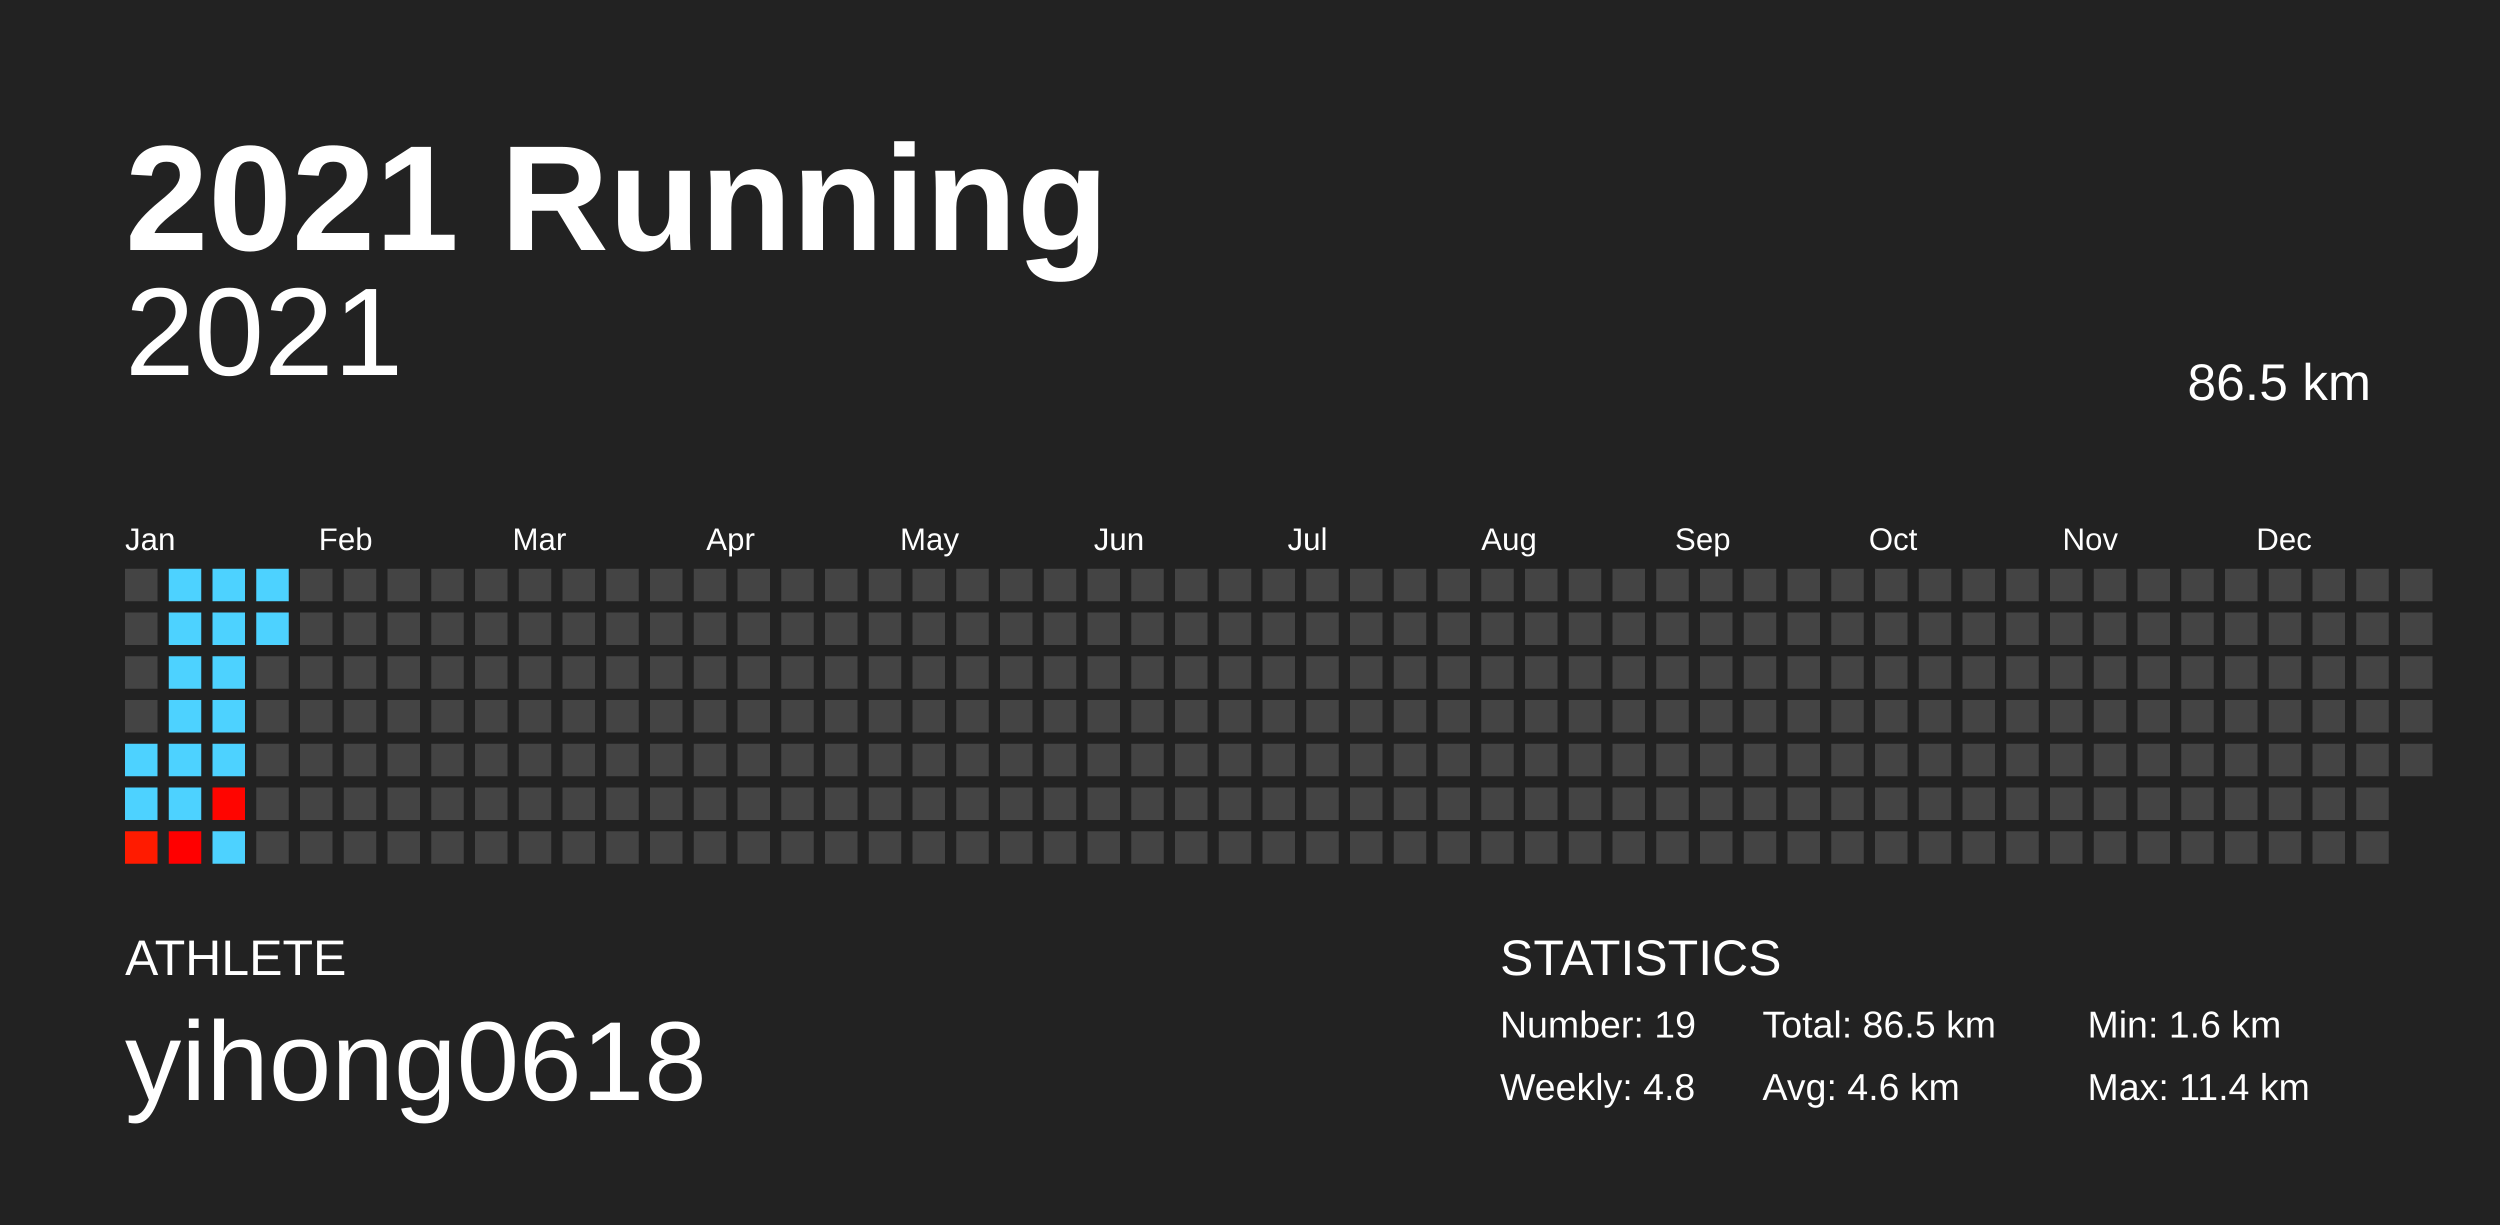
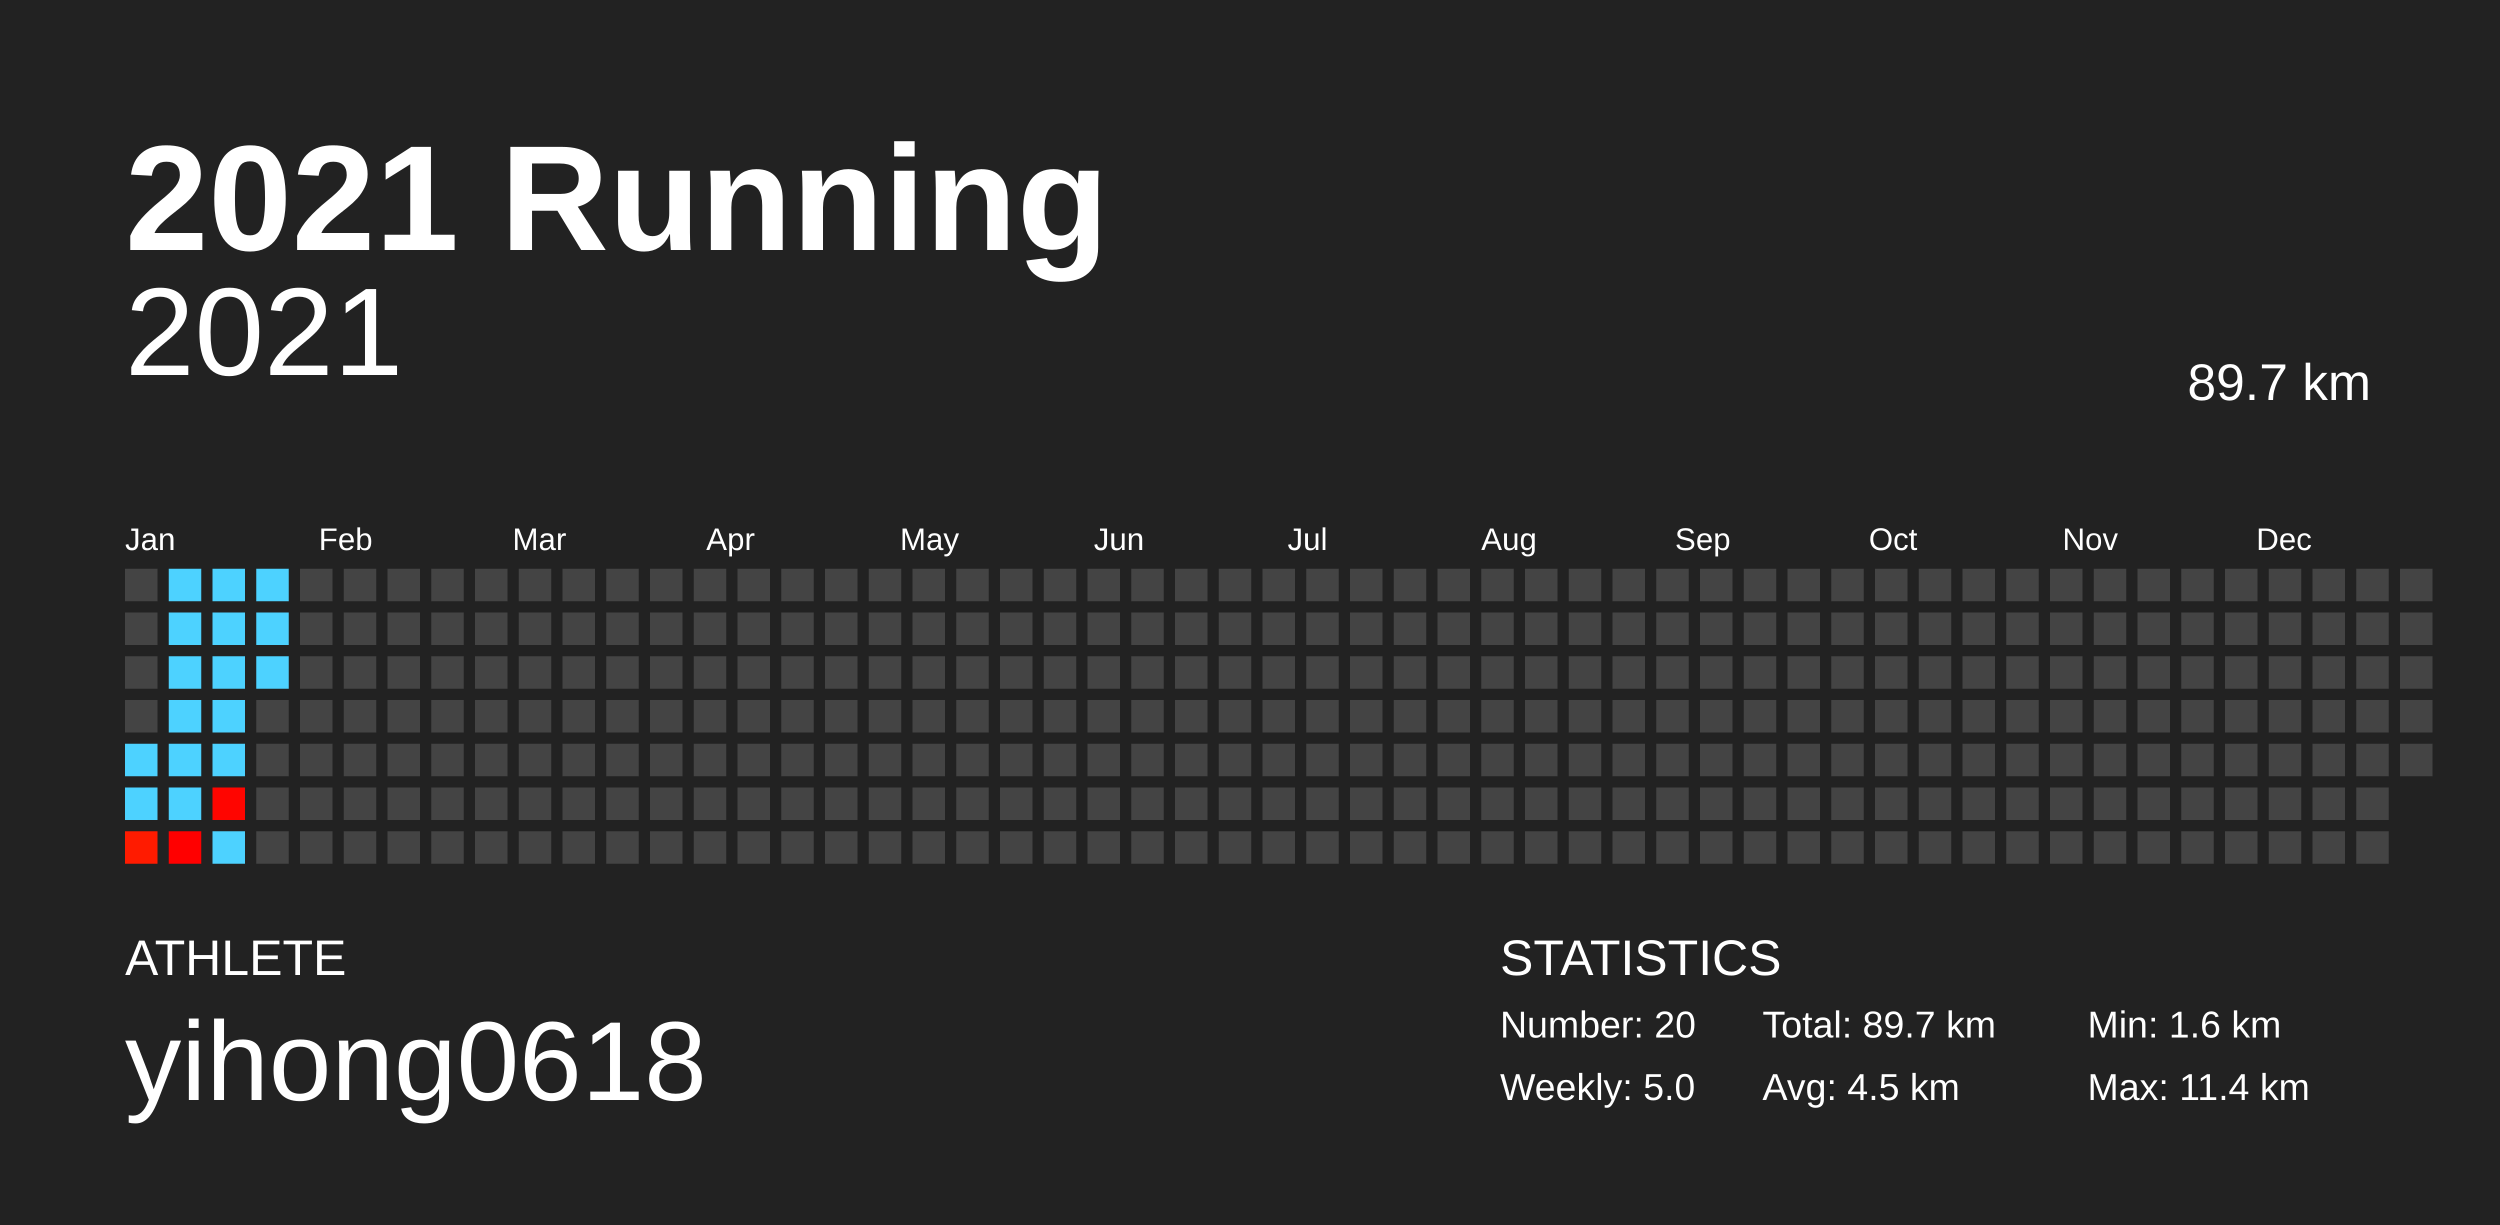
<svg xmlns="http://www.w3.org/2000/svg" baseProfile="full" height="98mm" version="1.1" viewBox="0,0,200,98" width="200mm">
  <defs />
  <rect fill="#222222" height="98" width="200" x="0" y="0" />
  <text fill="#FFFFFF" style="font-size:12px; font-family:Arial; font-weight:bold;" x="10" y="20">2021 Running</text>
  <text fill="#FFFFFF" style="font-size:4px; font-family:Arial" x="10" y="78">ATHLETE</text>
  <text fill="#FFFFFF" style="font-size:9px; font-family:Arial" x="10" y="88">yihong0618</text>
  <text fill="#FFFFFF" style="font-size:4px; font-family:Arial" x="120" y="78">STATISTICS</text>
-   <text fill="#FFFFFF" style="font-size:3px; font-family:Arial" x="120" y="83">Number: 19</text>
-   <text fill="#FFFFFF" style="font-size:3px; font-family:Arial" x="120" y="88">Weekly: 4.8</text>
-   <text fill="#FFFFFF" style="font-size:3px; font-family:Arial" x="141" y="83">Total: 86.5 km</text>
-   <text fill="#FFFFFF" style="font-size:3px; font-family:Arial" x="141" y="88">Avg: 4.6 km</text>
+   <text fill="#FFFFFF" style="font-size:3px; font-family:Arial" x="120" y="83">Number: 20</text>
+   <text fill="#FFFFFF" style="font-size:3px; font-family:Arial" x="120" y="88">Weekly: 5.0</text>
+   <text fill="#FFFFFF" style="font-size:3px; font-family:Arial" x="141" y="83">Total: 89.7 km</text>
+   <text fill="#FFFFFF" style="font-size:3px; font-family:Arial" x="141" y="88">Avg: 4.5 km</text>
  <text fill="#FFFFFF" style="font-size:3px; font-family:Arial" x="167" y="83">Min: 1.6 km</text>
  <text fill="#FFFFFF" style="font-size:3px; font-family:Arial" x="167" y="88">Max: 11.4 km</text>
  <text alignment-baseline="hanging" fill="#FFFFFF" style="font-size:10.0px; font-family:Arial;" x="10" y="30">2021</text>
-   <text alignment-baseline="hanging" fill="#FFFFFF" style="font-size:4.125px; font-family:Arial;" x="175" y="32">86.5 km</text>
+   <text alignment-baseline="hanging" fill="#FFFFFF" style="font-size:4.125px; font-family:Arial;" x="175" y="32">89.7 km</text>
  <text fill="#FFFFFF" style="font-size:2.5px; font-family:Arial" x="10.0" y="44">Jan</text>
  <text fill="#FFFFFF" style="font-size:2.5px; font-family:Arial" x="25.5" y="44">Feb</text>
  <text fill="#FFFFFF" style="font-size:2.5px; font-family:Arial" x="41.0" y="44">Mar</text>
  <text fill="#FFFFFF" style="font-size:2.5px; font-family:Arial" x="56.5" y="44">Apr</text>
  <text fill="#FFFFFF" style="font-size:2.5px; font-family:Arial" x="72.0" y="44">May</text>
  <text fill="#FFFFFF" style="font-size:2.5px; font-family:Arial" x="87.5" y="44">Jun</text>
  <text fill="#FFFFFF" style="font-size:2.5px; font-family:Arial" x="103.0" y="44">Jul</text>
  <text fill="#FFFFFF" style="font-size:2.5px; font-family:Arial" x="118.5" y="44">Aug</text>
  <text fill="#FFFFFF" style="font-size:2.5px; font-family:Arial" x="134.0" y="44">Sep</text>
  <text fill="#FFFFFF" style="font-size:2.5px; font-family:Arial" x="149.5" y="44">Oct</text>
  <text fill="#FFFFFF" style="font-size:2.5px; font-family:Arial" x="165.0" y="44">Nov</text>
  <text fill="#FFFFFF" style="font-size:2.5px; font-family:Arial" x="180.5" y="44">Dec</text>
  <rect fill="#444444" height="2.6" width="2.6" x="10.0" y="45.5" />
  <rect fill="#444444" height="2.6" width="2.6" x="10.0" y="49.0" />
  <rect fill="#444444" height="2.6" width="2.6" x="10.0" y="52.5" />
  <rect fill="#444444" height="2.6" width="2.6" x="10.0" y="56.0" />
  <rect fill="#4dd2ff" height="2.6" width="2.6" x="10.0" y="59.5" />
  <rect fill="#4dd2ff" height="2.6" width="2.6" x="10.0" y="63.0" />
  <rect fill="#ff1b00" height="2.6" width="2.6" x="10.0" y="66.5" />
  <rect fill="#4dd2ff" height="2.6" width="2.6" x="13.5" y="45.5" />
  <rect fill="#4dd2ff" height="2.6" width="2.6" x="13.5" y="49.0" />
  <rect fill="#4dd2ff" height="2.6" width="2.6" x="13.5" y="52.5" />
  <rect fill="#4dd2ff" height="2.6" width="2.6" x="13.5" y="56.0" />
  <rect fill="#4dd2ff" height="2.6" width="2.6" x="13.5" y="59.5" />
  <rect fill="#4dd2ff" height="2.6" width="2.6" x="13.5" y="63.0" />
  <rect fill="#ff0000" height="2.6" width="2.6" x="13.5" y="66.5" />
  <rect fill="#4dd2ff" height="2.6" width="2.6" x="17.0" y="45.5" />
  <rect fill="#4dd2ff" height="2.6" width="2.6" x="17.0" y="49.0" />
  <rect fill="#4dd2ff" height="2.6" width="2.6" x="17.0" y="52.5" />
  <rect fill="#4dd2ff" height="2.6" width="2.6" x="17.0" y="56.0" />
  <rect fill="#4dd2ff" height="2.6" width="2.6" x="17.0" y="59.5" />
  <rect fill="#ff0500" height="2.6" width="2.6" x="17.0" y="63.0" />
  <rect fill="#4dd2ff" height="2.6" width="2.6" x="17.0" y="66.5" />
  <rect fill="#4dd2ff" height="2.6" width="2.6" x="20.5" y="45.5" />
  <rect fill="#4dd2ff" height="2.6" width="2.6" x="20.5" y="49.0" />
-   <rect fill="#444444" height="2.6" width="2.6" x="20.5" y="52.5" />
+   <rect fill="#4dd2ff" height="2.6" width="2.6" x="20.5" y="52.5" />
  <rect fill="#444444" height="2.6" width="2.6" x="20.5" y="56.0" />
  <rect fill="#444444" height="2.6" width="2.6" x="20.5" y="59.5" />
  <rect fill="#444444" height="2.6" width="2.6" x="20.5" y="63.0" />
  <rect fill="#444444" height="2.6" width="2.6" x="20.5" y="66.5" />
  <rect fill="#444444" height="2.6" width="2.6" x="24.0" y="45.5" />
  <rect fill="#444444" height="2.6" width="2.6" x="24.0" y="49.0" />
  <rect fill="#444444" height="2.6" width="2.6" x="24.0" y="52.5" />
  <rect fill="#444444" height="2.6" width="2.6" x="24.0" y="56.0" />
  <rect fill="#444444" height="2.6" width="2.6" x="24.0" y="59.5" />
  <rect fill="#444444" height="2.6" width="2.6" x="24.0" y="63.0" />
  <rect fill="#444444" height="2.6" width="2.6" x="24.0" y="66.5" />
  <rect fill="#444444" height="2.6" width="2.6" x="27.5" y="45.5" />
  <rect fill="#444444" height="2.6" width="2.6" x="27.5" y="49.0" />
  <rect fill="#444444" height="2.6" width="2.6" x="27.5" y="52.5" />
  <rect fill="#444444" height="2.6" width="2.6" x="27.5" y="56.0" />
  <rect fill="#444444" height="2.6" width="2.6" x="27.5" y="59.5" />
  <rect fill="#444444" height="2.6" width="2.6" x="27.5" y="63.0" />
  <rect fill="#444444" height="2.6" width="2.6" x="27.5" y="66.5" />
  <rect fill="#444444" height="2.6" width="2.6" x="31.0" y="45.5" />
  <rect fill="#444444" height="2.6" width="2.6" x="31.0" y="49.0" />
  <rect fill="#444444" height="2.6" width="2.6" x="31.0" y="52.5" />
  <rect fill="#444444" height="2.6" width="2.6" x="31.0" y="56.0" />
  <rect fill="#444444" height="2.6" width="2.6" x="31.0" y="59.5" />
  <rect fill="#444444" height="2.6" width="2.6" x="31.0" y="63.0" />
  <rect fill="#444444" height="2.6" width="2.6" x="31.0" y="66.5" />
  <rect fill="#444444" height="2.6" width="2.6" x="34.5" y="45.5" />
  <rect fill="#444444" height="2.6" width="2.6" x="34.5" y="49.0" />
  <rect fill="#444444" height="2.6" width="2.6" x="34.5" y="52.5" />
  <rect fill="#444444" height="2.6" width="2.6" x="34.5" y="56.0" />
  <rect fill="#444444" height="2.6" width="2.6" x="34.5" y="59.5" />
  <rect fill="#444444" height="2.6" width="2.6" x="34.5" y="63.0" />
  <rect fill="#444444" height="2.6" width="2.6" x="34.5" y="66.5" />
  <rect fill="#444444" height="2.6" width="2.6" x="38.0" y="45.5" />
  <rect fill="#444444" height="2.6" width="2.6" x="38.0" y="49.0" />
  <rect fill="#444444" height="2.6" width="2.6" x="38.0" y="52.5" />
  <rect fill="#444444" height="2.6" width="2.6" x="38.0" y="56.0" />
  <rect fill="#444444" height="2.6" width="2.6" x="38.0" y="59.5" />
  <rect fill="#444444" height="2.6" width="2.6" x="38.0" y="63.0" />
  <rect fill="#444444" height="2.6" width="2.6" x="38.0" y="66.5" />
  <rect fill="#444444" height="2.6" width="2.6" x="41.5" y="45.5" />
  <rect fill="#444444" height="2.6" width="2.6" x="41.5" y="49.0" />
  <rect fill="#444444" height="2.6" width="2.6" x="41.5" y="52.5" />
  <rect fill="#444444" height="2.6" width="2.6" x="41.5" y="56.0" />
  <rect fill="#444444" height="2.6" width="2.6" x="41.5" y="59.5" />
  <rect fill="#444444" height="2.6" width="2.6" x="41.5" y="63.0" />
  <rect fill="#444444" height="2.6" width="2.6" x="41.5" y="66.5" />
  <rect fill="#444444" height="2.6" width="2.6" x="45.0" y="45.5" />
  <rect fill="#444444" height="2.6" width="2.6" x="45.0" y="49.0" />
  <rect fill="#444444" height="2.6" width="2.6" x="45.0" y="52.5" />
  <rect fill="#444444" height="2.6" width="2.6" x="45.0" y="56.0" />
  <rect fill="#444444" height="2.6" width="2.6" x="45.0" y="59.5" />
  <rect fill="#444444" height="2.6" width="2.6" x="45.0" y="63.0" />
  <rect fill="#444444" height="2.6" width="2.6" x="45.0" y="66.5" />
  <rect fill="#444444" height="2.6" width="2.6" x="48.5" y="45.5" />
  <rect fill="#444444" height="2.6" width="2.6" x="48.5" y="49.0" />
  <rect fill="#444444" height="2.6" width="2.6" x="48.5" y="52.5" />
  <rect fill="#444444" height="2.6" width="2.6" x="48.5" y="56.0" />
  <rect fill="#444444" height="2.6" width="2.6" x="48.5" y="59.5" />
  <rect fill="#444444" height="2.6" width="2.6" x="48.5" y="63.0" />
  <rect fill="#444444" height="2.6" width="2.6" x="48.5" y="66.5" />
  <rect fill="#444444" height="2.6" width="2.6" x="52.0" y="45.5" />
  <rect fill="#444444" height="2.6" width="2.6" x="52.0" y="49.0" />
  <rect fill="#444444" height="2.6" width="2.6" x="52.0" y="52.5" />
  <rect fill="#444444" height="2.6" width="2.6" x="52.0" y="56.0" />
  <rect fill="#444444" height="2.6" width="2.6" x="52.0" y="59.5" />
  <rect fill="#444444" height="2.6" width="2.6" x="52.0" y="63.0" />
  <rect fill="#444444" height="2.6" width="2.6" x="52.0" y="66.5" />
  <rect fill="#444444" height="2.6" width="2.6" x="55.5" y="45.5" />
  <rect fill="#444444" height="2.6" width="2.6" x="55.5" y="49.0" />
  <rect fill="#444444" height="2.6" width="2.6" x="55.5" y="52.5" />
  <rect fill="#444444" height="2.6" width="2.6" x="55.5" y="56.0" />
  <rect fill="#444444" height="2.6" width="2.6" x="55.5" y="59.5" />
  <rect fill="#444444" height="2.6" width="2.6" x="55.5" y="63.0" />
  <rect fill="#444444" height="2.6" width="2.6" x="55.5" y="66.5" />
  <rect fill="#444444" height="2.6" width="2.6" x="59.0" y="45.5" />
  <rect fill="#444444" height="2.6" width="2.6" x="59.0" y="49.0" />
  <rect fill="#444444" height="2.6" width="2.6" x="59.0" y="52.5" />
  <rect fill="#444444" height="2.6" width="2.6" x="59.0" y="56.0" />
  <rect fill="#444444" height="2.6" width="2.6" x="59.0" y="59.5" />
  <rect fill="#444444" height="2.6" width="2.6" x="59.0" y="63.0" />
  <rect fill="#444444" height="2.6" width="2.6" x="59.0" y="66.5" />
  <rect fill="#444444" height="2.6" width="2.6" x="62.5" y="45.5" />
  <rect fill="#444444" height="2.6" width="2.6" x="62.5" y="49.0" />
  <rect fill="#444444" height="2.6" width="2.6" x="62.5" y="52.5" />
  <rect fill="#444444" height="2.6" width="2.6" x="62.5" y="56.0" />
  <rect fill="#444444" height="2.6" width="2.6" x="62.5" y="59.5" />
  <rect fill="#444444" height="2.6" width="2.6" x="62.5" y="63.0" />
  <rect fill="#444444" height="2.6" width="2.6" x="62.5" y="66.5" />
  <rect fill="#444444" height="2.6" width="2.6" x="66.0" y="45.5" />
  <rect fill="#444444" height="2.6" width="2.6" x="66.0" y="49.0" />
  <rect fill="#444444" height="2.6" width="2.6" x="66.0" y="52.5" />
  <rect fill="#444444" height="2.6" width="2.6" x="66.0" y="56.0" />
  <rect fill="#444444" height="2.6" width="2.6" x="66.0" y="59.5" />
  <rect fill="#444444" height="2.6" width="2.6" x="66.0" y="63.0" />
  <rect fill="#444444" height="2.6" width="2.6" x="66.0" y="66.5" />
  <rect fill="#444444" height="2.6" width="2.6" x="69.5" y="45.5" />
  <rect fill="#444444" height="2.6" width="2.6" x="69.5" y="49.0" />
  <rect fill="#444444" height="2.6" width="2.6" x="69.5" y="52.5" />
  <rect fill="#444444" height="2.6" width="2.6" x="69.5" y="56.0" />
  <rect fill="#444444" height="2.6" width="2.6" x="69.5" y="59.5" />
  <rect fill="#444444" height="2.6" width="2.6" x="69.5" y="63.0" />
  <rect fill="#444444" height="2.6" width="2.6" x="69.5" y="66.5" />
  <rect fill="#444444" height="2.6" width="2.6" x="73.0" y="45.5" />
  <rect fill="#444444" height="2.6" width="2.6" x="73.0" y="49.0" />
  <rect fill="#444444" height="2.6" width="2.6" x="73.0" y="52.5" />
  <rect fill="#444444" height="2.6" width="2.6" x="73.0" y="56.0" />
  <rect fill="#444444" height="2.6" width="2.6" x="73.0" y="59.5" />
  <rect fill="#444444" height="2.6" width="2.6" x="73.0" y="63.0" />
  <rect fill="#444444" height="2.6" width="2.6" x="73.0" y="66.5" />
  <rect fill="#444444" height="2.6" width="2.6" x="76.5" y="45.5" />
  <rect fill="#444444" height="2.6" width="2.6" x="76.5" y="49.0" />
  <rect fill="#444444" height="2.6" width="2.6" x="76.5" y="52.5" />
  <rect fill="#444444" height="2.6" width="2.6" x="76.5" y="56.0" />
  <rect fill="#444444" height="2.6" width="2.6" x="76.5" y="59.5" />
  <rect fill="#444444" height="2.6" width="2.6" x="76.5" y="63.0" />
  <rect fill="#444444" height="2.6" width="2.6" x="76.5" y="66.5" />
  <rect fill="#444444" height="2.6" width="2.6" x="80.0" y="45.5" />
  <rect fill="#444444" height="2.6" width="2.6" x="80.0" y="49.0" />
  <rect fill="#444444" height="2.6" width="2.6" x="80.0" y="52.5" />
  <rect fill="#444444" height="2.6" width="2.6" x="80.0" y="56.0" />
  <rect fill="#444444" height="2.6" width="2.6" x="80.0" y="59.5" />
  <rect fill="#444444" height="2.6" width="2.6" x="80.0" y="63.0" />
  <rect fill="#444444" height="2.6" width="2.6" x="80.0" y="66.5" />
  <rect fill="#444444" height="2.6" width="2.6" x="83.5" y="45.5" />
  <rect fill="#444444" height="2.6" width="2.6" x="83.5" y="49.0" />
  <rect fill="#444444" height="2.6" width="2.6" x="83.5" y="52.5" />
  <rect fill="#444444" height="2.6" width="2.6" x="83.5" y="56.0" />
  <rect fill="#444444" height="2.6" width="2.6" x="83.5" y="59.5" />
  <rect fill="#444444" height="2.6" width="2.6" x="83.5" y="63.0" />
  <rect fill="#444444" height="2.6" width="2.6" x="83.5" y="66.5" />
  <rect fill="#444444" height="2.6" width="2.6" x="87.0" y="45.5" />
  <rect fill="#444444" height="2.6" width="2.6" x="87.0" y="49.0" />
  <rect fill="#444444" height="2.6" width="2.6" x="87.0" y="52.5" />
  <rect fill="#444444" height="2.6" width="2.6" x="87.0" y="56.0" />
  <rect fill="#444444" height="2.6" width="2.6" x="87.0" y="59.5" />
  <rect fill="#444444" height="2.6" width="2.6" x="87.0" y="63.0" />
  <rect fill="#444444" height="2.6" width="2.6" x="87.0" y="66.5" />
  <rect fill="#444444" height="2.6" width="2.6" x="90.5" y="45.5" />
  <rect fill="#444444" height="2.6" width="2.6" x="90.5" y="49.0" />
  <rect fill="#444444" height="2.6" width="2.6" x="90.5" y="52.5" />
  <rect fill="#444444" height="2.6" width="2.6" x="90.5" y="56.0" />
  <rect fill="#444444" height="2.6" width="2.6" x="90.5" y="59.5" />
  <rect fill="#444444" height="2.6" width="2.6" x="90.5" y="63.0" />
  <rect fill="#444444" height="2.6" width="2.6" x="90.5" y="66.5" />
  <rect fill="#444444" height="2.6" width="2.6" x="94.0" y="45.5" />
  <rect fill="#444444" height="2.6" width="2.6" x="94.0" y="49.0" />
  <rect fill="#444444" height="2.6" width="2.6" x="94.0" y="52.5" />
  <rect fill="#444444" height="2.6" width="2.6" x="94.0" y="56.0" />
  <rect fill="#444444" height="2.6" width="2.6" x="94.0" y="59.5" />
  <rect fill="#444444" height="2.6" width="2.6" x="94.0" y="63.0" />
  <rect fill="#444444" height="2.6" width="2.6" x="94.0" y="66.5" />
  <rect fill="#444444" height="2.6" width="2.6" x="97.5" y="45.5" />
  <rect fill="#444444" height="2.6" width="2.6" x="97.5" y="49.0" />
  <rect fill="#444444" height="2.6" width="2.6" x="97.5" y="52.5" />
  <rect fill="#444444" height="2.6" width="2.6" x="97.5" y="56.0" />
  <rect fill="#444444" height="2.6" width="2.6" x="97.5" y="59.5" />
  <rect fill="#444444" height="2.6" width="2.6" x="97.5" y="63.0" />
  <rect fill="#444444" height="2.6" width="2.6" x="97.5" y="66.5" />
  <rect fill="#444444" height="2.6" width="2.6" x="101.0" y="45.5" />
  <rect fill="#444444" height="2.6" width="2.6" x="101.0" y="49.0" />
  <rect fill="#444444" height="2.6" width="2.6" x="101.0" y="52.5" />
  <rect fill="#444444" height="2.6" width="2.6" x="101.0" y="56.0" />
  <rect fill="#444444" height="2.6" width="2.6" x="101.0" y="59.5" />
  <rect fill="#444444" height="2.6" width="2.6" x="101.0" y="63.0" />
  <rect fill="#444444" height="2.6" width="2.6" x="101.0" y="66.5" />
  <rect fill="#444444" height="2.6" width="2.6" x="104.5" y="45.5" />
  <rect fill="#444444" height="2.6" width="2.6" x="104.5" y="49.0" />
  <rect fill="#444444" height="2.6" width="2.6" x="104.5" y="52.5" />
  <rect fill="#444444" height="2.6" width="2.6" x="104.5" y="56.0" />
  <rect fill="#444444" height="2.6" width="2.6" x="104.5" y="59.5" />
  <rect fill="#444444" height="2.6" width="2.6" x="104.5" y="63.0" />
  <rect fill="#444444" height="2.6" width="2.6" x="104.5" y="66.5" />
  <rect fill="#444444" height="2.6" width="2.6" x="108.0" y="45.5" />
  <rect fill="#444444" height="2.6" width="2.6" x="108.0" y="49.0" />
  <rect fill="#444444" height="2.6" width="2.6" x="108.0" y="52.5" />
  <rect fill="#444444" height="2.6" width="2.6" x="108.0" y="56.0" />
  <rect fill="#444444" height="2.6" width="2.6" x="108.0" y="59.5" />
  <rect fill="#444444" height="2.6" width="2.6" x="108.0" y="63.0" />
  <rect fill="#444444" height="2.6" width="2.6" x="108.0" y="66.5" />
  <rect fill="#444444" height="2.6" width="2.6" x="111.5" y="45.5" />
  <rect fill="#444444" height="2.6" width="2.6" x="111.5" y="49.0" />
  <rect fill="#444444" height="2.6" width="2.6" x="111.5" y="52.5" />
  <rect fill="#444444" height="2.6" width="2.6" x="111.5" y="56.0" />
  <rect fill="#444444" height="2.6" width="2.6" x="111.5" y="59.5" />
  <rect fill="#444444" height="2.6" width="2.6" x="111.5" y="63.0" />
  <rect fill="#444444" height="2.6" width="2.6" x="111.5" y="66.5" />
  <rect fill="#444444" height="2.6" width="2.6" x="115.0" y="45.5" />
  <rect fill="#444444" height="2.6" width="2.6" x="115.0" y="49.0" />
  <rect fill="#444444" height="2.6" width="2.6" x="115.0" y="52.5" />
  <rect fill="#444444" height="2.6" width="2.6" x="115.0" y="56.0" />
  <rect fill="#444444" height="2.6" width="2.6" x="115.0" y="59.5" />
  <rect fill="#444444" height="2.6" width="2.6" x="115.0" y="63.0" />
  <rect fill="#444444" height="2.6" width="2.6" x="115.0" y="66.5" />
  <rect fill="#444444" height="2.6" width="2.6" x="118.5" y="45.5" />
  <rect fill="#444444" height="2.6" width="2.6" x="118.5" y="49.0" />
  <rect fill="#444444" height="2.6" width="2.6" x="118.5" y="52.5" />
  <rect fill="#444444" height="2.6" width="2.6" x="118.5" y="56.0" />
  <rect fill="#444444" height="2.6" width="2.6" x="118.5" y="59.5" />
  <rect fill="#444444" height="2.6" width="2.6" x="118.5" y="63.0" />
  <rect fill="#444444" height="2.6" width="2.6" x="118.5" y="66.5" />
  <rect fill="#444444" height="2.6" width="2.6" x="122.0" y="45.5" />
  <rect fill="#444444" height="2.6" width="2.6" x="122.0" y="49.0" />
  <rect fill="#444444" height="2.6" width="2.6" x="122.0" y="52.5" />
  <rect fill="#444444" height="2.6" width="2.6" x="122.0" y="56.0" />
  <rect fill="#444444" height="2.6" width="2.6" x="122.0" y="59.5" />
  <rect fill="#444444" height="2.6" width="2.6" x="122.0" y="63.0" />
  <rect fill="#444444" height="2.6" width="2.6" x="122.0" y="66.5" />
  <rect fill="#444444" height="2.6" width="2.6" x="125.5" y="45.5" />
  <rect fill="#444444" height="2.6" width="2.6" x="125.5" y="49.0" />
  <rect fill="#444444" height="2.6" width="2.6" x="125.5" y="52.5" />
  <rect fill="#444444" height="2.6" width="2.6" x="125.5" y="56.0" />
  <rect fill="#444444" height="2.6" width="2.6" x="125.5" y="59.5" />
  <rect fill="#444444" height="2.6" width="2.6" x="125.5" y="63.0" />
  <rect fill="#444444" height="2.6" width="2.6" x="125.5" y="66.5" />
  <rect fill="#444444" height="2.6" width="2.6" x="129.0" y="45.5" />
  <rect fill="#444444" height="2.6" width="2.6" x="129.0" y="49.0" />
  <rect fill="#444444" height="2.6" width="2.6" x="129.0" y="52.5" />
  <rect fill="#444444" height="2.6" width="2.6" x="129.0" y="56.0" />
  <rect fill="#444444" height="2.6" width="2.6" x="129.0" y="59.5" />
  <rect fill="#444444" height="2.6" width="2.6" x="129.0" y="63.0" />
  <rect fill="#444444" height="2.6" width="2.6" x="129.0" y="66.5" />
  <rect fill="#444444" height="2.6" width="2.6" x="132.5" y="45.5" />
  <rect fill="#444444" height="2.6" width="2.6" x="132.5" y="49.0" />
  <rect fill="#444444" height="2.6" width="2.6" x="132.5" y="52.5" />
  <rect fill="#444444" height="2.6" width="2.6" x="132.5" y="56.0" />
  <rect fill="#444444" height="2.6" width="2.6" x="132.5" y="59.5" />
  <rect fill="#444444" height="2.6" width="2.6" x="132.5" y="63.0" />
  <rect fill="#444444" height="2.6" width="2.6" x="132.5" y="66.5" />
  <rect fill="#444444" height="2.6" width="2.6" x="136.0" y="45.5" />
  <rect fill="#444444" height="2.6" width="2.6" x="136.0" y="49.0" />
  <rect fill="#444444" height="2.6" width="2.6" x="136.0" y="52.5" />
  <rect fill="#444444" height="2.6" width="2.6" x="136.0" y="56.0" />
  <rect fill="#444444" height="2.6" width="2.6" x="136.0" y="59.5" />
  <rect fill="#444444" height="2.6" width="2.6" x="136.0" y="63.0" />
  <rect fill="#444444" height="2.6" width="2.6" x="136.0" y="66.5" />
  <rect fill="#444444" height="2.6" width="2.6" x="139.5" y="45.5" />
  <rect fill="#444444" height="2.6" width="2.6" x="139.5" y="49.0" />
  <rect fill="#444444" height="2.6" width="2.6" x="139.5" y="52.5" />
  <rect fill="#444444" height="2.6" width="2.6" x="139.5" y="56.0" />
  <rect fill="#444444" height="2.6" width="2.6" x="139.5" y="59.5" />
  <rect fill="#444444" height="2.6" width="2.6" x="139.5" y="63.0" />
  <rect fill="#444444" height="2.6" width="2.6" x="139.5" y="66.5" />
  <rect fill="#444444" height="2.6" width="2.6" x="143.0" y="45.5" />
  <rect fill="#444444" height="2.6" width="2.6" x="143.0" y="49.0" />
  <rect fill="#444444" height="2.6" width="2.6" x="143.0" y="52.5" />
  <rect fill="#444444" height="2.6" width="2.6" x="143.0" y="56.0" />
  <rect fill="#444444" height="2.6" width="2.6" x="143.0" y="59.5" />
  <rect fill="#444444" height="2.6" width="2.6" x="143.0" y="63.0" />
  <rect fill="#444444" height="2.6" width="2.6" x="143.0" y="66.5" />
  <rect fill="#444444" height="2.6" width="2.6" x="146.5" y="45.5" />
  <rect fill="#444444" height="2.6" width="2.6" x="146.5" y="49.0" />
  <rect fill="#444444" height="2.6" width="2.6" x="146.5" y="52.5" />
  <rect fill="#444444" height="2.6" width="2.6" x="146.5" y="56.0" />
  <rect fill="#444444" height="2.6" width="2.6" x="146.5" y="59.5" />
  <rect fill="#444444" height="2.6" width="2.6" x="146.5" y="63.0" />
  <rect fill="#444444" height="2.6" width="2.6" x="146.5" y="66.5" />
  <rect fill="#444444" height="2.6" width="2.6" x="150.0" y="45.5" />
  <rect fill="#444444" height="2.6" width="2.6" x="150.0" y="49.0" />
  <rect fill="#444444" height="2.6" width="2.6" x="150.0" y="52.5" />
  <rect fill="#444444" height="2.6" width="2.6" x="150.0" y="56.0" />
  <rect fill="#444444" height="2.6" width="2.6" x="150.0" y="59.5" />
  <rect fill="#444444" height="2.6" width="2.6" x="150.0" y="63.0" />
  <rect fill="#444444" height="2.6" width="2.6" x="150.0" y="66.5" />
  <rect fill="#444444" height="2.6" width="2.6" x="153.5" y="45.5" />
  <rect fill="#444444" height="2.6" width="2.6" x="153.5" y="49.0" />
  <rect fill="#444444" height="2.6" width="2.6" x="153.5" y="52.5" />
  <rect fill="#444444" height="2.6" width="2.6" x="153.5" y="56.0" />
  <rect fill="#444444" height="2.6" width="2.6" x="153.5" y="59.5" />
  <rect fill="#444444" height="2.6" width="2.6" x="153.5" y="63.0" />
  <rect fill="#444444" height="2.6" width="2.6" x="153.5" y="66.5" />
  <rect fill="#444444" height="2.6" width="2.6" x="157.0" y="45.5" />
  <rect fill="#444444" height="2.6" width="2.6" x="157.0" y="49.0" />
  <rect fill="#444444" height="2.6" width="2.6" x="157.0" y="52.5" />
  <rect fill="#444444" height="2.6" width="2.6" x="157.0" y="56.0" />
  <rect fill="#444444" height="2.6" width="2.6" x="157.0" y="59.5" />
  <rect fill="#444444" height="2.6" width="2.6" x="157.0" y="63.0" />
  <rect fill="#444444" height="2.6" width="2.6" x="157.0" y="66.5" />
  <rect fill="#444444" height="2.6" width="2.6" x="160.5" y="45.5" />
  <rect fill="#444444" height="2.6" width="2.6" x="160.5" y="49.0" />
  <rect fill="#444444" height="2.6" width="2.6" x="160.5" y="52.5" />
  <rect fill="#444444" height="2.6" width="2.6" x="160.5" y="56.0" />
  <rect fill="#444444" height="2.6" width="2.6" x="160.5" y="59.5" />
  <rect fill="#444444" height="2.6" width="2.6" x="160.5" y="63.0" />
  <rect fill="#444444" height="2.6" width="2.6" x="160.5" y="66.5" />
  <rect fill="#444444" height="2.6" width="2.6" x="164.0" y="45.5" />
  <rect fill="#444444" height="2.6" width="2.6" x="164.0" y="49.0" />
  <rect fill="#444444" height="2.6" width="2.6" x="164.0" y="52.5" />
  <rect fill="#444444" height="2.6" width="2.6" x="164.0" y="56.0" />
  <rect fill="#444444" height="2.6" width="2.6" x="164.0" y="59.5" />
  <rect fill="#444444" height="2.6" width="2.6" x="164.0" y="63.0" />
  <rect fill="#444444" height="2.6" width="2.6" x="164.0" y="66.5" />
  <rect fill="#444444" height="2.6" width="2.6" x="167.5" y="45.5" />
  <rect fill="#444444" height="2.6" width="2.6" x="167.5" y="49.0" />
  <rect fill="#444444" height="2.6" width="2.6" x="167.5" y="52.5" />
  <rect fill="#444444" height="2.6" width="2.6" x="167.5" y="56.0" />
  <rect fill="#444444" height="2.6" width="2.6" x="167.5" y="59.5" />
  <rect fill="#444444" height="2.6" width="2.6" x="167.5" y="63.0" />
  <rect fill="#444444" height="2.6" width="2.6" x="167.5" y="66.5" />
  <rect fill="#444444" height="2.6" width="2.6" x="171.0" y="45.5" />
  <rect fill="#444444" height="2.6" width="2.6" x="171.0" y="49.0" />
  <rect fill="#444444" height="2.6" width="2.6" x="171.0" y="52.5" />
  <rect fill="#444444" height="2.6" width="2.6" x="171.0" y="56.0" />
  <rect fill="#444444" height="2.6" width="2.6" x="171.0" y="59.5" />
  <rect fill="#444444" height="2.6" width="2.6" x="171.0" y="63.0" />
  <rect fill="#444444" height="2.6" width="2.6" x="171.0" y="66.5" />
  <rect fill="#444444" height="2.6" width="2.6" x="174.5" y="45.5" />
  <rect fill="#444444" height="2.6" width="2.6" x="174.5" y="49.0" />
  <rect fill="#444444" height="2.6" width="2.6" x="174.5" y="52.5" />
  <rect fill="#444444" height="2.6" width="2.6" x="174.5" y="56.0" />
  <rect fill="#444444" height="2.6" width="2.6" x="174.5" y="59.5" />
  <rect fill="#444444" height="2.6" width="2.6" x="174.5" y="63.0" />
  <rect fill="#444444" height="2.6" width="2.6" x="174.5" y="66.5" />
  <rect fill="#444444" height="2.6" width="2.6" x="178.0" y="45.5" />
  <rect fill="#444444" height="2.6" width="2.6" x="178.0" y="49.0" />
  <rect fill="#444444" height="2.6" width="2.6" x="178.0" y="52.5" />
  <rect fill="#444444" height="2.6" width="2.6" x="178.0" y="56.0" />
  <rect fill="#444444" height="2.6" width="2.6" x="178.0" y="59.5" />
  <rect fill="#444444" height="2.6" width="2.6" x="178.0" y="63.0" />
  <rect fill="#444444" height="2.6" width="2.6" x="178.0" y="66.5" />
  <rect fill="#444444" height="2.6" width="2.6" x="181.5" y="45.5" />
  <rect fill="#444444" height="2.6" width="2.6" x="181.5" y="49.0" />
  <rect fill="#444444" height="2.6" width="2.6" x="181.5" y="52.5" />
  <rect fill="#444444" height="2.6" width="2.6" x="181.5" y="56.0" />
  <rect fill="#444444" height="2.6" width="2.6" x="181.5" y="59.5" />
  <rect fill="#444444" height="2.6" width="2.6" x="181.5" y="63.0" />
  <rect fill="#444444" height="2.6" width="2.6" x="181.5" y="66.5" />
  <rect fill="#444444" height="2.6" width="2.6" x="185.0" y="45.5" />
  <rect fill="#444444" height="2.6" width="2.6" x="185.0" y="49.0" />
  <rect fill="#444444" height="2.6" width="2.6" x="185.0" y="52.5" />
  <rect fill="#444444" height="2.6" width="2.6" x="185.0" y="56.0" />
  <rect fill="#444444" height="2.6" width="2.6" x="185.0" y="59.5" />
  <rect fill="#444444" height="2.6" width="2.6" x="185.0" y="63.0" />
  <rect fill="#444444" height="2.6" width="2.6" x="185.0" y="66.5" />
  <rect fill="#444444" height="2.6" width="2.6" x="188.5" y="45.5" />
  <rect fill="#444444" height="2.6" width="2.6" x="188.5" y="49.0" />
  <rect fill="#444444" height="2.6" width="2.6" x="188.5" y="52.5" />
  <rect fill="#444444" height="2.6" width="2.6" x="188.5" y="56.0" />
  <rect fill="#444444" height="2.6" width="2.6" x="188.5" y="59.5" />
  <rect fill="#444444" height="2.6" width="2.6" x="188.5" y="63.0" />
  <rect fill="#444444" height="2.6" width="2.6" x="188.5" y="66.5" />
  <rect fill="#444444" height="2.6" width="2.6" x="192.0" y="45.5" />
  <rect fill="#444444" height="2.6" width="2.6" x="192.0" y="49.0" />
  <rect fill="#444444" height="2.6" width="2.6" x="192.0" y="52.5" />
  <rect fill="#444444" height="2.6" width="2.6" x="192.0" y="56.0" />
  <rect fill="#444444" height="2.6" width="2.6" x="192.0" y="59.5" />
</svg>
